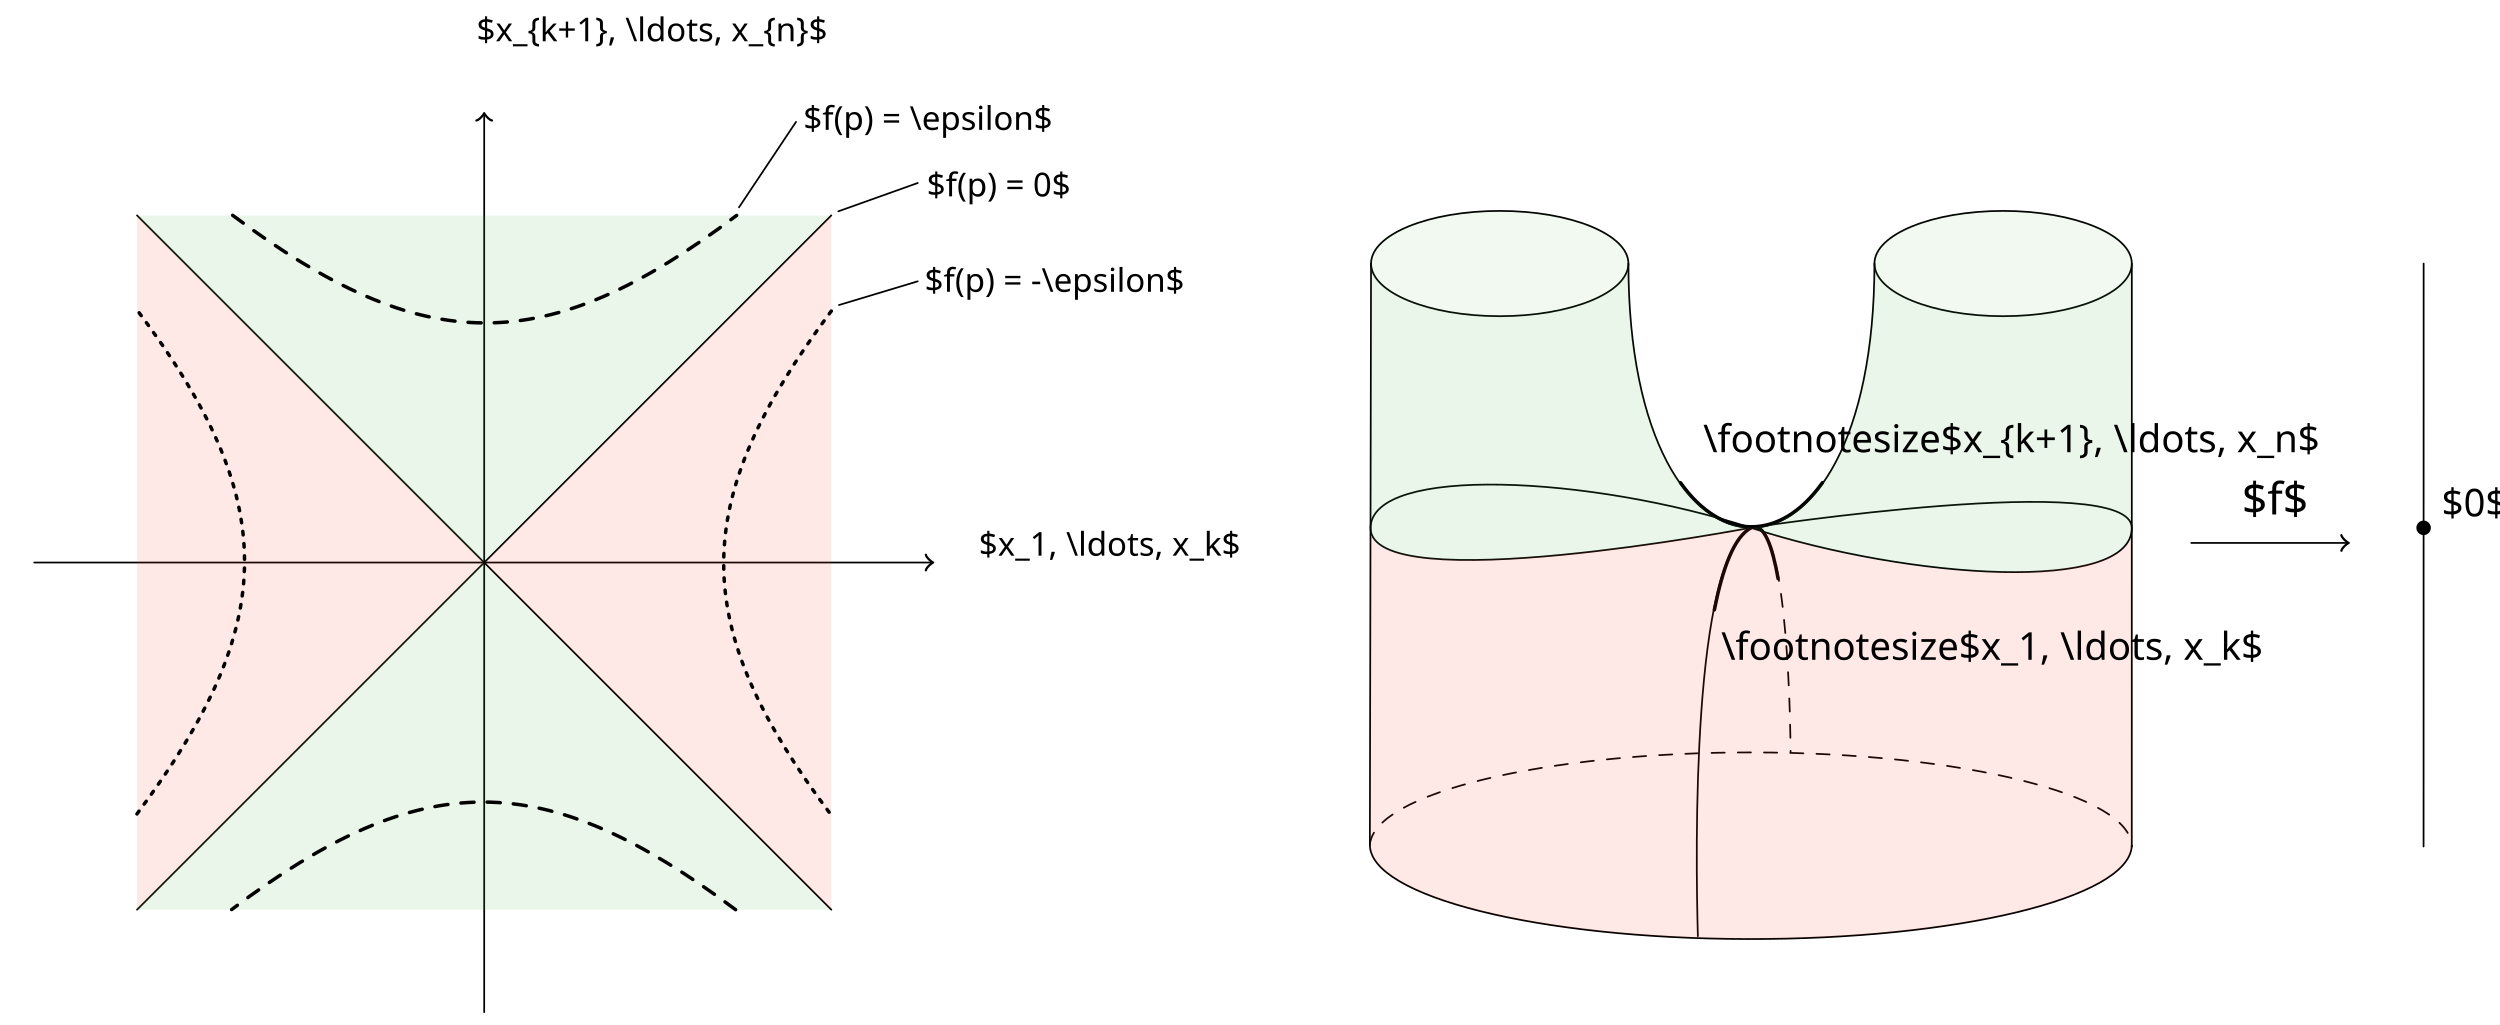
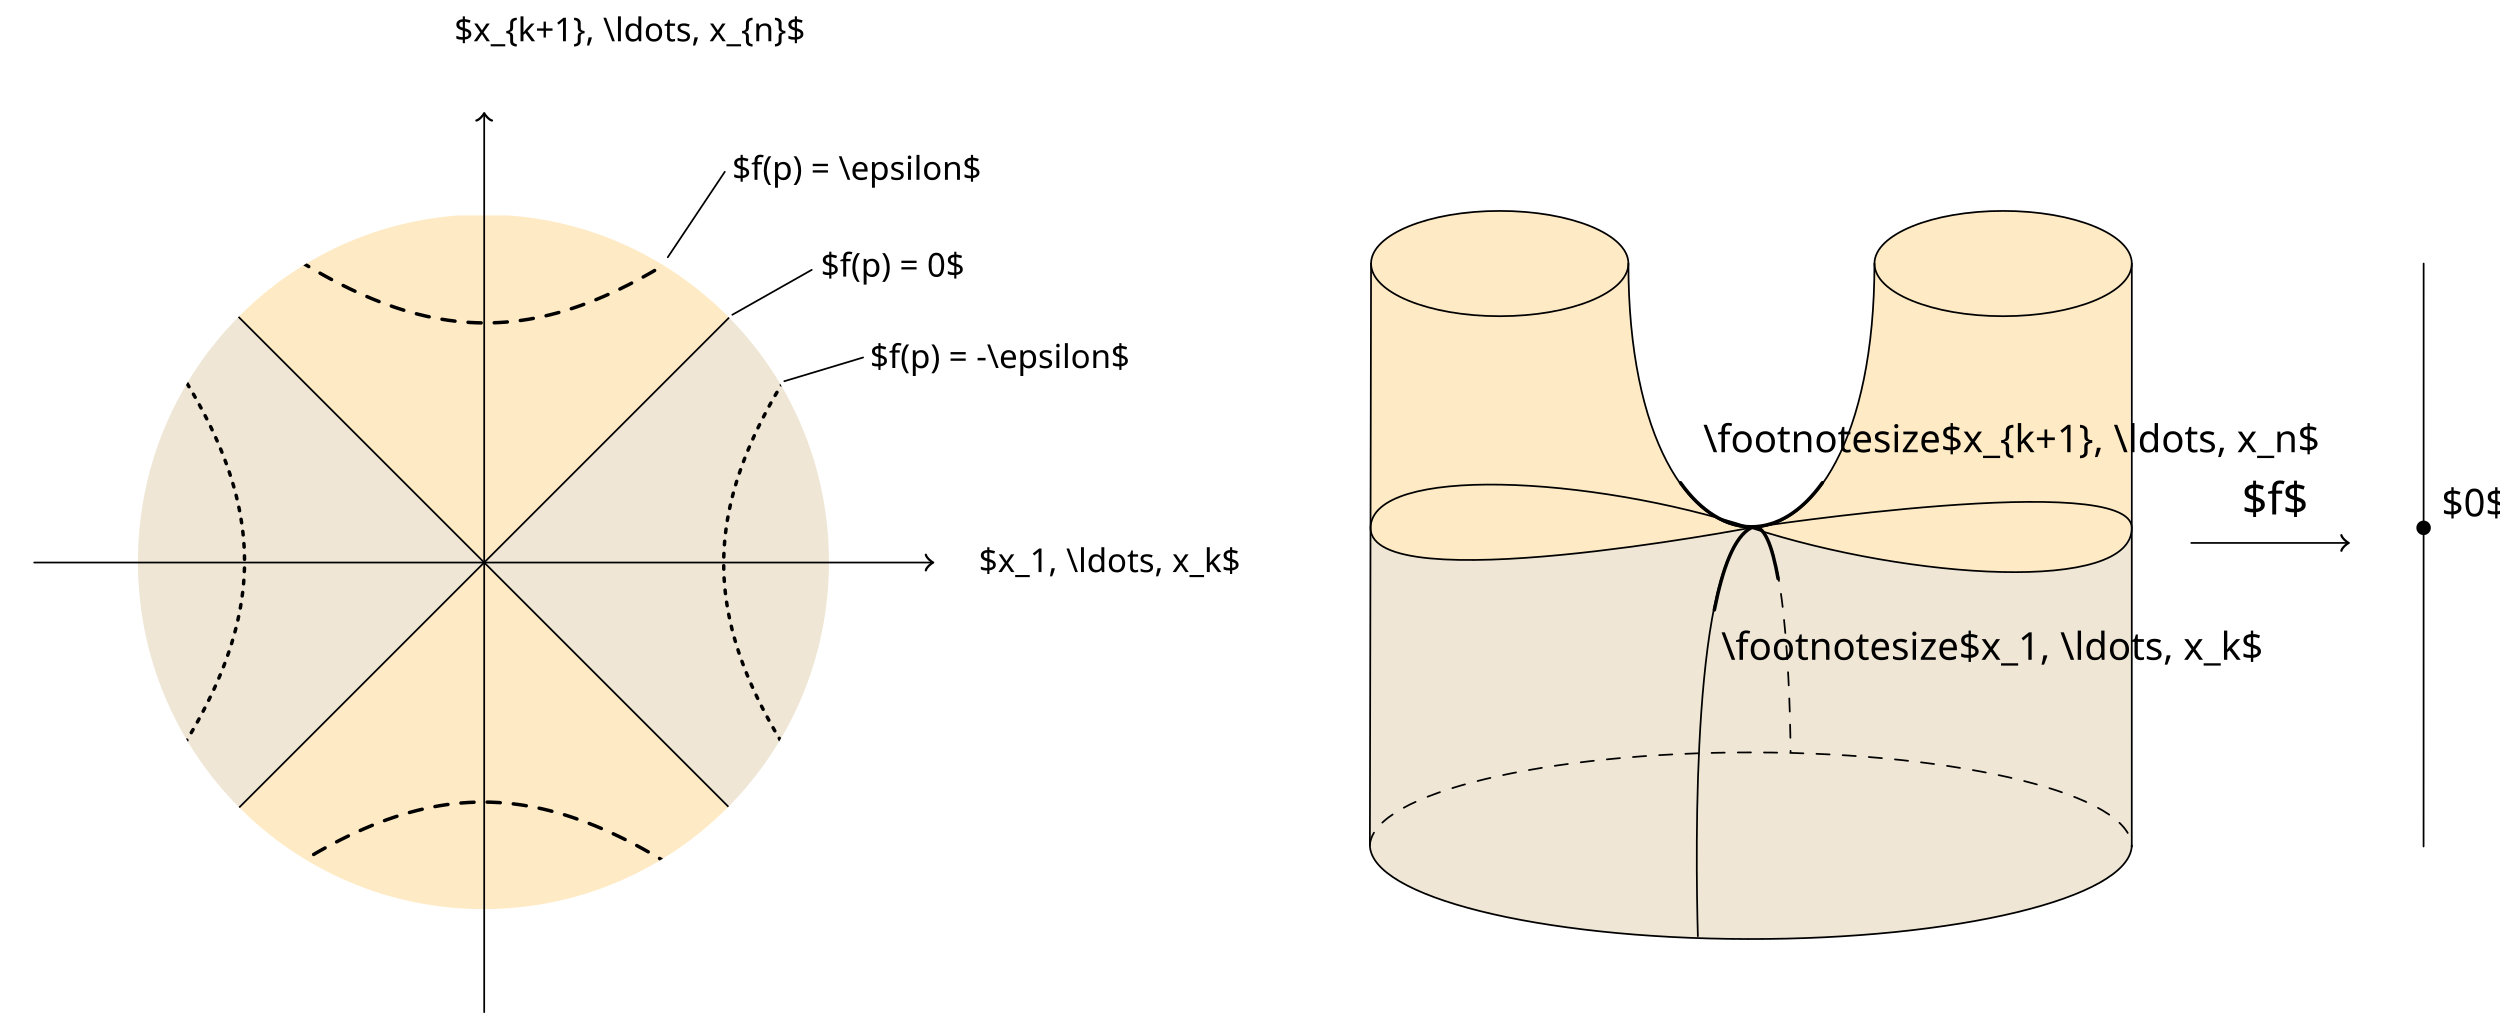
<svg xmlns="http://www.w3.org/2000/svg" width="200.846mm" height="82.313mm" viewBox="0 0 200.846 82.313" version="1.1" id="svg8">
  <defs id="defs2">
    <marker markerWidth="0.911" markerHeight="1.69" style="overflow:visible;stroke:#000000" refX="0" refY="0" orient="auto-start-reverse" id="marker-arrow-0.5308">
      <g id="g820" transform="scale(2.153529)">
        <path id="path818" style="fill:none;stroke:#000000;stroke-width:0.6;stroke-linecap:round;stroke-linejoin:round;stroke-miterlimit:10;stroke-dasharray:none;stroke-opacity:1" d="M -1.554,2.072 C -1.425,1.295 0,0.13 0.389,0 0,-0.13 -1.425,-1.295 -1.554,-2.072" />
      </g>
    </marker>
    <marker markerWidth="0.911" markerHeight="1.69" style="overflow:visible;stroke:#000000" refX="0" refY="0" orient="auto-start-reverse" id="marker-arrow-0.5308-6">
      <g id="g890" transform="scale(2.153529)">
        <path id="path888" style="fill:none;stroke:#000000;stroke-width:0.6;stroke-linecap:round;stroke-linejoin:round;stroke-miterlimit:10;stroke-dasharray:none;stroke-opacity:1" d="M -1.554,2.072 C -1.425,1.295 0,0.13 0.389,0 0,-0.13 -1.425,-1.295 -1.554,-2.072" />
      </g>
    </marker>
    <marker markerWidth="0.911" markerHeight="1.69" style="overflow:visible;stroke:#000000" refX="0" refY="0" orient="auto-start-reverse" id="marker-arrow-0.5308-62">
      <g id="g1322" transform="scale(2.153529)">
        <path id="path1320" style="fill:none;stroke:#000000;stroke-width:0.6;stroke-linecap:round;stroke-linejoin:round;stroke-miterlimit:10;stroke-dasharray:none;stroke-opacity:1" d="M -1.554,2.072 C -1.425,1.295 0,0.13 0.389,0 0,-0.13 -1.425,-1.295 -1.554,-2.072" />
      </g>
    </marker>
    <marker markerWidth="0.911" markerHeight="1.690" style="overflow: visible; stroke: black" refX="0" refY="0" orient="auto-start-reverse" id="marker-arrow-0.5308-628">
      <g id="g1326" transform="scale(2.153529)">
        <path id="path1324" style="fill:none;stroke:black;stroke-width:0.6;stroke-linecap:round;stroke-linejoin:round;stroke-miterlimit:10;stroke-dasharray:none;stroke-opacity:1" d="M -1.554,2.072 C -1.425,1.295 0,0.13 0.389,0 0,-0.13 -1.425,-1.295 -1.554,-2.072" />
      </g>
    </marker>
+     <clipPath clipPathUnits="userSpaceOnUse" id="clipPath1018">
+       <ellipse style="color:#000000;overflow:visible;opacity:1;vector-effect:none;fill:none;fill-opacity:1;stroke:#000000;stroke-width:0.14;stroke-linecap:butt;stroke-linejoin:miter;stroke-miterlimit:4;stroke-dasharray:none;stroke-dashoffset:0;stroke-opacity:1;marker-start:none;marker-end:none" id="ellipse1020" cx="51.493" cy="239.267" rx="27.759" ry="27.901" />
+     </clipPath>
  </defs>
  <g id="layer1" transform="translate(-12.65357,-194.1312)">
+     <g id="g951" clip-path="url(#clipPath1018)">
+       <g transform="translate(-62.26279,-0.0019713)" id="g967">
+         <g id="g953" style="fill:#efe6d5;fill-opacity:1">
+           <path id="path886" d="m 141.702,211.437 -27.888,27.888 27.888,27.888 z" style="color:#000000;overflow:visible;opacity:1;vector-effect:none;fill:#efe6d5;fill-opacity:1;stroke:none;stroke-width:0.14;stroke-linecap:round;stroke-linejoin:miter;stroke-miterlimit:4;stroke-dasharray:none;stroke-dashoffset:0;stroke-opacity:1;marker-start:none;marker-end:none" />
+           <path style="color:#000000;overflow:visible;opacity:1;vector-effect:none;fill:#efe6d5;fill-opacity:1;stroke:none;stroke-width:0.14;stroke-linecap:round;stroke-linejoin:miter;stroke-miterlimit:4;stroke-dasharray:none;stroke-dashoffset:0;stroke-opacity:1;marker-start:none;marker-end:none" d="M 85.926,267.213 113.814,239.325 85.926,211.437 Z" id="path945" />
+         </g>
+         <g id="g957" style="fill:#feebc6;fill-opacity:1" transform="translate(-5.961446,-1.586779)">
+           <path style="color:#000000;overflow:visible;opacity:1;vector-effect:none;fill:#feebc6;fill-opacity:1;stroke:none;stroke-width:0.14;stroke-linecap:round;stroke-linejoin:miter;stroke-miterlimit:4;stroke-dasharray:none;stroke-dashoffset:0;stroke-opacity:1;marker-start:none;marker-end:none" d="M 147.665,268.802 119.777,240.914 91.889,268.802 Z" id="path947" />
+           <path id="path949" d="m 91.889,213.026 27.888,27.888 27.888,-27.888 z" style="color:#000000;overflow:visible;opacity:1;vector-effect:none;fill:#feebc6;fill-opacity:1;stroke:none;stroke-width:0.14;stroke-linecap:round;stroke-linejoin:miter;stroke-miterlimit:4;stroke-dasharray:none;stroke-dashoffset:0;stroke-opacity:1;marker-start:none;marker-end:none" />
+         </g>
+         <path style="color:#000000;overflow:visible;opacity:1;vector-effect:none;fill:none;fill-opacity:1;stroke:#000000;stroke-width:0.14;stroke-linecap:round;stroke-linejoin:miter;stroke-miterlimit:4;stroke-dasharray:none;stroke-dashoffset:0;stroke-opacity:1;marker-start:none;marker-end:none" d="m 85.926,267.213 55.776,-55.776" id="path872" />
+         <path id="path884" d="m 85.926,211.437 55.776,55.776" style="color:#000000;overflow:visible;opacity:1;vector-effect:none;fill:none;fill-opacity:1;stroke:#000000;stroke-width:0.14;stroke-linecap:round;stroke-linejoin:miter;stroke-miterlimit:4;stroke-dasharray:none;stroke-dashoffset:0;stroke-opacity:1;marker-start:none;marker-end:none" />
+       </g>
+       <g style="fill:none;fill-opacity:1;marker-end:none;marker-start:none;stroke:black;stroke-dasharray:1.053, 1.053;stroke-opacity:1;stroke-width:0.281" transform="translate(-34.59044)" id="g1189">
+         <g style="fill:none;fill-opacity:1;stroke:black;stroke-width:0.409;stroke-dasharray:1.535, 1.535;stroke-opacity:1;marker-start:none;marker-end:none" transform="matrix(-0.4850672,0.4850672,-0.4850672,-0.4850672,292.7515,288.2308)" id="g1145">
+           <path id="path1143" d="m 170.485,213.814 c 4.014,27.696 14.005,37.84 41.725,41.745" style="color:#000000;overflow:visible;opacity:1;vector-effect:none;fill:none;fill-opacity:1;stroke:black;stroke-width:0.409;stroke-linecap:round;stroke-linejoin:miter;stroke-miterlimit:4;stroke-dasharray:1.535, 1.535;stroke-dashoffset:0;stroke-opacity:1;marker-start:none;marker-end:none" />
+         </g>
+         <g style="fill:none;fill-opacity:1;stroke:black;stroke-width:0.409;stroke-dasharray:1.535, 1.535;stroke-opacity:1;marker-start:none;marker-end:none" transform="matrix(0.4850672,-0.4850672,0.4850672,0.4850672,-120.4754,190.4124)" id="g1157">
+           <path id="path1155" d="m 170.485,213.814 c 4.014,27.696 14.005,37.84 41.725,41.745" style="color:#000000;overflow:visible;opacity:1;vector-effect:none;fill:none;fill-opacity:1;stroke:black;stroke-width:0.409;stroke-linecap:round;stroke-linejoin:miter;stroke-miterlimit:4;stroke-dasharray:1.535, 1.535;stroke-dashoffset:0;stroke-opacity:1;marker-start:none;marker-end:none" />
+         </g>
+       </g>
+       <g transform="translate(-34.59044)" style="fill:none;fill-opacity:1;stroke:black;stroke-width:0.281;stroke-dasharray:0.281,0.702;stroke-opacity:1;marker-start:none;marker-end:none" id="g1195">
+         <g id="g1139" transform="matrix(0.4850672,0.4850672,-0.4850672,0.4850672,135.0472,32.70819)" style="fill:none;fill-opacity:1;stroke:black;stroke-width:0.409;stroke-dasharray:0.409,1.024;stroke-opacity:1;marker-start:none;marker-end:none">
+           <path style="color:#000000;overflow:visible;opacity:1;vector-effect:none;fill:none;fill-opacity:1;stroke:black;stroke-width:0.409;stroke-linecap:round;stroke-linejoin:miter;stroke-miterlimit:4;stroke-dasharray:0.409,1.024;stroke-dashoffset:0;stroke-opacity:1;marker-start:none;marker-end:none" d="m 170.485,213.814 c 4.014,27.696 14.005,37.84 41.725,41.745" id="path1137" />
+         </g>
+         <g id="g1151" transform="matrix(-0.4850672,-0.4850672,0.4850672,-0.4850672,37.22885,445.9351)" style="fill:none;fill-opacity:1;stroke:black;stroke-width:0.409;stroke-dasharray:0.409,1.024;stroke-opacity:1;marker-start:none;marker-end:none">
+           <path style="color:#000000;overflow:visible;opacity:1;vector-effect:none;fill:none;fill-opacity:1;stroke:black;stroke-width:0.409;stroke-linecap:round;stroke-linejoin:miter;stroke-miterlimit:4;stroke-dasharray:0.409,1.024;stroke-dashoffset:0;stroke-opacity:1;marker-start:none;marker-end:none" d="m 170.485,213.814 c 4.014,27.696 14.005,37.84 41.725,41.745" id="path1149" />
+         </g>
+       </g>
+     </g>
+     <path style="color:#000000;overflow:visible;opacity:1;vector-effect:none;fill:#efe6d5;fill-opacity:1;stroke:none;stroke-width:0.14;stroke-linecap:round;stroke-linejoin:miter;stroke-miterlimit:4;stroke-dasharray:none;stroke-dashoffset:0;stroke-opacity:1;marker-start:none;marker-end:none" d="m 183.87,237.005 c 0,3.465 -13.993,4.922 -30.577,-0.464 l -2.3e-4,-2e-5 h -0.23 c -1.099,0.208 -28.486,5.337 -30.303,0.513 l -0.051,24.932 c 5.9e-4,4.156 13.541,7.535 30.339,7.572 16.798,0.036 30.575,-3.284 30.869,-7.453 z" id="path1209" />
    <path style="color:#000000;overflow:visible;opacity:1;vector-effect:none;fill:none;fill-opacity:1;stroke:#000000;stroke-width:0.14;stroke-linecap:round;stroke-linejoin:miter;stroke-miterlimit:4;stroke-dasharray:none;stroke-dashoffset:0;stroke-opacity:1;marker-start:none;marker-end:url(#marker-arrow-0.5308)" d="m 51.553,275.444 v -72.102" id="path816" />
    <path id="path842" d="M 15.403,239.325 H 87.504" style="color:#000000;overflow:visible;opacity:1;vector-effect:none;fill:none;fill-opacity:1;stroke:#000000;stroke-width:0.14;stroke-linecap:round;stroke-linejoin:miter;stroke-miterlimit:4;stroke-dasharray:none;stroke-dashoffset:0;stroke-opacity:1;marker-start:none;marker-end:url(#marker-arrow-0.5308)" />
-     <g id="g967" transform="translate(-62.2628)">
-       <path id="path872" d="m 85.926,267.213 55.776,-55.776" style="color:#000000;overflow:visible;opacity:1;vector-effect:none;fill:none;fill-opacity:1;stroke:#000000;stroke-width:0.14;stroke-linecap:round;stroke-linejoin:miter;stroke-miterlimit:4;stroke-dasharray:none;stroke-dashoffset:0;stroke-opacity:1;marker-start:none;marker-end:none" />
-       <path style="color:#000000;overflow:visible;opacity:1;vector-effect:none;fill:none;fill-opacity:1;stroke:#000000;stroke-width:0.14;stroke-linecap:round;stroke-linejoin:miter;stroke-miterlimit:4;stroke-dasharray:none;stroke-dashoffset:0;stroke-opacity:1;marker-start:none;marker-end:none" d="m 85.926,211.437 55.776,55.776" id="path884" />
-       <g style="fill:#f44336" id="g953">
-         <path style="color:#000000;overflow:visible;opacity:1;vector-effect:none;fill:#f44336;fill-opacity:0.12;stroke:none;stroke-width:0.14;stroke-linecap:round;stroke-linejoin:miter;stroke-miterlimit:4;stroke-dasharray:none;stroke-dashoffset:0;stroke-opacity:1;marker-start:none;marker-end:none" d="m 141.702,211.437 -27.888,27.888 27.888,27.888 z" id="path886" />
-         <path id="path945" d="M 85.926,267.213 113.814,239.325 85.926,211.437 Z" style="color:#000000;overflow:visible;opacity:1;vector-effect:none;fill:#f44336;fill-opacity:0.12;stroke:none;stroke-width:0.14;stroke-linecap:round;stroke-linejoin:miter;stroke-miterlimit:4;stroke-dasharray:none;stroke-dashoffset:0;stroke-opacity:1;marker-start:none;marker-end:none" />
-       </g>
-       <g transform="translate(-0.1288827,0.01247252)" style="fill:#4caf50" id="g957">
-         <path id="path947" d="M 141.702,267.213 113.814,239.325 85.926,267.213 Z" style="color:#000000;overflow:visible;opacity:1;vector-effect:none;fill:#4caf50;fill-opacity:0.12;stroke:none;stroke-width:0.14;stroke-linecap:round;stroke-linejoin:miter;stroke-miterlimit:4;stroke-dasharray:none;stroke-dashoffset:0;stroke-opacity:1;marker-start:none;marker-end:none" />
-         <path style="color:#000000;overflow:visible;opacity:1;vector-effect:none;fill:#4caf50;fill-opacity:0.12;stroke:none;stroke-width:0.14;stroke-linecap:round;stroke-linejoin:miter;stroke-miterlimit:4;stroke-dasharray:none;stroke-dashoffset:0;stroke-opacity:1;marker-start:none;marker-end:none" d="m 85.926,211.437 27.888,27.888 27.888,-27.888 z" id="path949" />
-       </g>
-     </g>
    <path id="path997" title="1/x" d="" style="color:#000000;overflow:visible;opacity:1;vector-effect:none;fill:#4caf50;fill-opacity:0.12;stroke:none;stroke-width:0.14;stroke-linecap:round;stroke-linejoin:miter;stroke-miterlimit:4;stroke-dasharray:none;stroke-dashoffset:0;stroke-opacity:1;marker-start:none;marker-end:none" />
    <path id="path1030" title="1/x" d="" style="color:#000000;overflow:visible;opacity:1;vector-effect:none;fill:#4caf50;fill-opacity:0.12;stroke:none;stroke-width:0.14;stroke-linecap:round;stroke-linejoin:miter;stroke-miterlimit:4;stroke-dasharray:none;stroke-dashoffset:0;stroke-opacity:1;marker-start:none;marker-end:none" />
    <path id="path1064" title="1/x" d="" style="color:#000000;overflow:visible;opacity:1;vector-effect:none;fill:#4caf50;fill-opacity:0.12;stroke:none;stroke-width:0.14;stroke-linecap:round;stroke-linejoin:miter;stroke-miterlimit:4;stroke-dasharray:none;stroke-dashoffset:0;stroke-opacity:1;marker-start:none;marker-end:none" />
    <path id="path1102" title="1/x" d="" style="color:#000000;overflow:visible;opacity:1;vector-effect:none;fill:#4caf50;fill-opacity:0.12;stroke:none;stroke-width:0.14;stroke-linecap:round;stroke-linejoin:miter;stroke-miterlimit:4;stroke-dasharray:none;stroke-dashoffset:0;stroke-opacity:1;marker-start:none;marker-end:none" />
-     <text id="text846" xml:space="preserve" style="font-size:2.646px;font-family:'Iosevka Term';-inkscape-font-specification:'Iosevka Term, Normal';fill:#000000;fill-opacity:1;stroke:none;stroke-width:0.265" y="238.774" x="91.295">
-       <tspan id="tspan844" x="91.295" y="238.774" style="stroke-width:0.265">$x_1, \ldots, x_k$</tspan>
+     <text id="text846" xml:space="preserve" style="font-size:2.646px;font-family:'Iosevka Term';-inkscape-font-specification:'Iosevka Term, Normal';fill:#000000;fill-opacity:1;stroke:none;stroke-width:0.265" y="240.091" x="91.295">
+       <tspan id="tspan844" x="91.295" y="240.091" style="stroke-width:0.265">$x_1, \ldots, x_k$</tspan>
    </text>
-     <text id="text860" xml:space="preserve" style="font-size:2.646px;font-family:'Iosevka Term';-inkscape-font-specification:'Iosevka Term, Normal';fill:#000000;fill-opacity:1;stroke:none;stroke-width:0.265" y="197.447" x="50.946">
-       <tspan id="tspan858" x="50.946" y="197.447" style="stroke-width:0.265">$x_{k+1}, \ldots, x_{n}$</tspan>
+     <text id="text860" xml:space="preserve" style="font-size:2.646px;font-family:'Iosevka Term';-inkscape-font-specification:'Iosevka Term, Normal';fill:#000000;fill-opacity:1;stroke:none;stroke-width:0.265" y="197.447" x="49.159">
+       <tspan id="tspan858" x="49.159" y="197.447" style="stroke-width:0.265">$x_{k+1}, \ldots, x_{n}$</tspan>
    </text>
-     <text id="text1207" xml:space="preserve" style="font-size:2.646px;font-family:'Iosevka Term';-inkscape-font-specification:'Iosevka Term, Normal';fill:#000000;fill-opacity:1;stroke:none;stroke-width:0.265" y="209.909" x="87.115">
-       <tspan id="tspan1205" x="87.115" y="209.909" style="stroke-width:0.265">$f(p) = 0$</tspan>
+     <text id="text1207" xml:space="preserve" style="font-size:2.646px;font-family:'Iosevka Term';-inkscape-font-specification:'Iosevka Term, Normal';fill:#000000;fill-opacity:1;stroke:none;stroke-width:0.265" y="216.356" x="78.601">
+       <tspan id="tspan1205" x="78.601" y="216.356" style="stroke-width:0.265">$f(p) = 0$</tspan>
    </text>
-     <text x="86.941" y="217.575" style="font-size:2.646px;font-family:'Iosevka Term';-inkscape-font-specification:'Iosevka Term, Normal';fill:#000000;fill-opacity:1;stroke:none;stroke-width:0.265" xml:space="preserve" id="text1221">
-       <tspan style="stroke-width:0.265" y="217.575" x="86.941" id="tspan1219">$f(p) = -\epsilon$</tspan>
+     <text x="82.551" y="223.695" style="font-size:2.646px;font-family:'Iosevka Term';-inkscape-font-specification:'Iosevka Term, Normal';fill:#000000;fill-opacity:1;stroke:none;stroke-width:0.265" xml:space="preserve" id="text1221">
+       <tspan style="stroke-width:0.265" y="223.695" x="82.551" id="tspan1219">$f(p) = -\epsilon$</tspan>
    </text>
-     <text id="text1225" xml:space="preserve" style="font-size:2.646px;font-family:'Iosevka Term';-inkscape-font-specification:'Iosevka Term, Normal';fill:#000000;fill-opacity:1;stroke:none;stroke-width:0.265" y="204.566" x="77.201">
-       <tspan id="tspan1223" x="77.201" y="204.566" style="stroke-width:0.265">$f(p) = \epsilon$</tspan>
+     <text id="text1225" xml:space="preserve" style="font-size:2.646px;font-family:'Iosevka Term';-inkscape-font-specification:'Iosevka Term, Normal';fill:#000000;fill-opacity:1;stroke:none;stroke-width:0.265" y="208.575" x="71.48">
+       <tspan id="tspan1223" x="71.48" y="208.575" style="stroke-width:0.265">$f(p) = \epsilon$</tspan>
    </text>
    <path style="color:#000000;overflow:visible;opacity:1;vector-effect:none;fill:none;fill-opacity:1;stroke:#000000;stroke-width:0.14;stroke-linecap:round;stroke-linejoin:miter;stroke-miterlimit:4;stroke-dasharray:none;stroke-dashoffset:0;stroke-opacity:1;marker-start:none;marker-end:none" d="m 207.365,215.306 -0.006,46.828" id="path1308" />
    <path style="color:#000000;overflow:visible;opacity:1;vector-effect:none;fill:none;fill-opacity:1;stroke:#000000;stroke-width:0.14;stroke-linecap:round;stroke-linejoin:miter;stroke-miterlimit:4;stroke-dasharray:none;stroke-dashoffset:0;stroke-opacity:1;marker-start:none;marker-end:url(#marker-arrow-0.5308)" d="m 188.697,237.751 h 12.53" id="path1318" />
    <rect style="color:#000000;overflow:visible;opacity:1;vector-effect:none;fill:none;fill-opacity:1;stroke:#000000;stroke-width:0.531;stroke-linecap:round;stroke-linejoin:miter;stroke-miterlimit:4;stroke-dasharray:none;stroke-dashoffset:0;stroke-opacity:1;marker-start:none;marker-end:none" id="rect905" width="0" height="0" x="0" y="0" transform="matrix(0.2645833,0,0,0.2645833,0,177)" />
    <circle id="path1048" style="fill:#000000;stroke:none;stroke-width:1" cx="207.362" cy="236.536" r="0.582" />
    <text id="text1052" xml:space="preserve" style="font-size:3.077px;font-family:'Iosevka Term';-inkscape-font-specification:'Iosevka Term, Normal';fill:#000000;fill-opacity:1;stroke:none;stroke-width:0.265" x="208.809" y="235.614">
      <tspan id="tspan1050" x="208.809" y="235.614" style="stroke-width:0.265">$0$</tspan>
    </text>
    <g id="g1205" transform="matrix(1.163024,0,0,1.163024,-31.66459,-34.34769)" style="stroke-width:0.86">
+       <path id="path1086" d="m 132.815,214.658 -0.038,18.712 c 1.559,4.15 25.111,-0.261 26.056,-0.44 h 0.198 c 11.054,3.578 26.249,4.514 26.249,0 h 5.2e-4 v -0.017 -17.783 a 8.888,3.636 0 0 1 -8.804,3.165 8.888,3.636 0 0 1 -8.888,-3.636 c 0,24.32 -16.997,24.32 -16.997,0 a 8.888,3.636 0 0 1 -8.888,3.636 8.888,3.636 0 0 1 -8.888,-3.636 z" style="color:#000000;overflow:visible;opacity:1;vector-effect:none;fill:#feebc6;fill-opacity:1;stroke:none;stroke-width:0.121;stroke-linecap:round;stroke-linejoin:miter;stroke-miterlimit:4;stroke-dasharray:none;stroke-dashoffset:0;stroke-opacity:1;marker-start:none;marker-end:none" />
+       <ellipse style="color:#000000;overflow:visible;opacity:1;vector-effect:none;fill:#feebc6;fill-opacity:1;stroke:none;stroke-width:0.121;stroke-linecap:round;stroke-linejoin:miter;stroke-miterlimit:4;stroke-dasharray:none;stroke-dashoffset:0;stroke-opacity:1;marker-start:none;marker-end:none" id="ellipse1165" cx="141.703" cy="214.658" rx="8.888" ry="3.636" />
+       <ellipse ry="3.636" rx="8.888" cy="214.658" cx="176.477" id="ellipse1181" style="color:#000000;overflow:visible;opacity:1;vector-effect:none;fill:#feebc6;fill-opacity:1;stroke:none;stroke-width:0.121;stroke-linecap:round;stroke-linejoin:miter;stroke-miterlimit:4;stroke-dasharray:none;stroke-dashoffset:0;stroke-opacity:1;marker-start:none;marker-end:none" />
      <ellipse ry="3.636" rx="8.888" cy="214.658" cx="141.703" id="path1238" style="color:#000000;overflow:visible;opacity:1;vector-effect:none;fill:none;fill-opacity:1;stroke:#000000;stroke-width:0.121;stroke-linecap:round;stroke-linejoin:miter;stroke-miterlimit:4;stroke-dasharray:none;stroke-dashoffset:0;stroke-opacity:1;marker-start:none;marker-end:none" />
      <path d="m 185.361,254.921 a 26.316,6.511 0 0 1 -26.542,6.397 26.316,6.511 0 0 1 -26.086,-6.51" id="ellipse1250" style="color:#000000;overflow:visible;opacity:1;vector-effect:none;fill:none;fill-opacity:1;stroke:#000000;stroke-width:0.121;stroke-linecap:round;stroke-linejoin:miter;stroke-miterlimit:4;stroke-dasharray:none;stroke-dashoffset:0;stroke-opacity:1;marker-start:none;marker-end:none" />
      <path id="path1256" d="m 185.365,214.658 -0.003,40.238" style="color:#000000;overflow:visible;opacity:1;vector-effect:none;fill:none;fill-opacity:1;stroke:#000000;stroke-width:0.121;stroke-linecap:round;stroke-linejoin:miter;stroke-miterlimit:4;stroke-dasharray:none;stroke-dashoffset:0;stroke-opacity:1;marker-start:none;marker-end:none" />
      <path id="path1258" d="m 132.815,214.658 -0.082,40.149" style="color:#000000;overflow:visible;opacity:1;vector-effect:none;fill:none;fill-opacity:1;stroke:#000000;stroke-width:0.121;stroke-linecap:round;stroke-linejoin:miter;stroke-miterlimit:4;stroke-dasharray:none;stroke-dashoffset:0;stroke-opacity:1;marker-start:none;marker-end:none" />
      <ellipse style="color:#000000;overflow:visible;opacity:1;vector-effect:none;fill:none;fill-opacity:1;stroke:#000000;stroke-width:0.121;stroke-linecap:round;stroke-linejoin:miter;stroke-miterlimit:4;stroke-dasharray:none;stroke-dashoffset:0;stroke-opacity:1;marker-start:none;marker-end:none" id="ellipse1260" cx="176.477" cy="214.658" rx="8.888" ry="3.636" />
      <path id="path1262" d="m 150.591,214.658 c 0,24.32 16.997,24.32 16.997,0" style="color:#000000;overflow:visible;opacity:1;vector-effect:none;fill:none;fill-opacity:1;stroke:#000000;stroke-width:0.121;stroke-linecap:round;stroke-linejoin:miter;stroke-miterlimit:4;stroke-dasharray:none;stroke-dashoffset:0;stroke-opacity:1;marker-start:none;marker-end:none" />
      <path id="path1270" d="m 159.09,232.898 c -4.13,2.111 -3.865,22.357 -3.7,28.222" style="color:#000000;overflow:visible;opacity:1;vector-effect:none;fill:none;fill-opacity:1;stroke:#000000;stroke-width:0.121;stroke-linecap:round;stroke-linejoin:miter;stroke-miterlimit:4;stroke-dasharray:none;stroke-dashoffset:0;stroke-opacity:1;marker-start:none;marker-end:none" />
      <path id="path1272" d="m 159.09,232.898 c 2.657,-1.045 2.705,15.505 2.705,15.505" style="color:#000000;overflow:visible;opacity:1;vector-effect:none;fill:none;fill-opacity:1;stroke:#000000;stroke-width:0.121;stroke-linecap:round;stroke-linejoin:miter;stroke-miterlimit:4;stroke-dasharray:0.906, 0.906;stroke-dashoffset:0;stroke-opacity:1;marker-start:none;marker-end:none" />
      <path transform="scale(-1)" style="color:#000000;overflow:visible;opacity:1;vector-effect:none;fill:none;fill-opacity:1;stroke:#000000;stroke-width:0.121;stroke-linecap:round;stroke-linejoin:miter;stroke-miterlimit:4;stroke-dasharray:0.906, 0.906;stroke-dashoffset:0;stroke-opacity:1;marker-start:none;marker-end:none" id="path1274" d="m -132.733,-254.824 a 26.316,6.511 0 0 1 -26.542,6.397 26.316,6.511 0 0 1 -26.086,-6.51" />
      <path id="path910" d="m 154.189,229.798 c 2.892,4.059 6.91,4.059 9.803,0" style="color:#000000;overflow:visible;opacity:1;vector-effect:none;fill:none;fill-opacity:1;stroke:#000000;stroke-width:0.242;stroke-linecap:round;stroke-linejoin:miter;stroke-miterlimit:4;stroke-dasharray:none;stroke-dashoffset:0;stroke-opacity:1;marker-start:none;marker-end:none" />
      <path d="m 160.932,236.42 c -0.4,-2.239 -0.971,-3.864 -1.843,-3.521 m 0,0 c -1.195,0.611 -1.992,2.822 -2.56,5.682" style="color:#000000;overflow:visible;opacity:1;vector-effect:none;fill:none;fill-opacity:1;stroke:#000000;stroke-width:0.242;stroke-linecap:round;stroke-linejoin:miter;stroke-miterlimit:4;stroke-dasharray:none;stroke-dashoffset:0;stroke-opacity:1;marker-start:none;marker-end:none" id="path938" />
      <path id="path1066" d="m 132.777,232.913 c 0.102,-4.353 15.212,-3.597 26.284,0 11.072,3.597 26.34,4.541 26.302,0 0,-4.023 -26.273,-0.015 -26.273,-0.015 0,0 -26.313,5.026 -26.313,0.015 z" style="color:#000000;overflow:visible;opacity:1;vector-effect:none;fill:none;fill-opacity:1;stroke:#000000;stroke-width:0.121;stroke-linecap:round;stroke-linejoin:miter;stroke-miterlimit:4;stroke-dasharray:none;stroke-dashoffset:0;stroke-opacity:1;marker-start:none;marker-end:none" />
-       <path id="path1086" d="m 132.815,214.658 -0.038,18.712 c 1.559,4.15 25.111,-0.261 26.056,-0.44 h 0.198 c 11.054,3.578 26.249,4.514 26.249,0 h 5.2e-4 v -0.017 -17.783 a 8.888,3.636 0 0 1 -8.804,3.165 8.888,3.636 0 0 1 -8.888,-3.636 c 0,24.32 -16.997,24.32 -16.997,0 a 8.888,3.636 0 0 1 -8.888,3.636 8.888,3.636 0 0 1 -8.888,-3.636 z" style="color:#000000;overflow:visible;opacity:1;vector-effect:none;fill:#4db24d;fill-opacity:0.118;stroke:none;stroke-width:0.121;stroke-linecap:round;stroke-linejoin:miter;stroke-miterlimit:4;stroke-dasharray:none;stroke-dashoffset:0;stroke-opacity:1;marker-start:none;marker-end:none" />
-       <ellipse style="color:#000000;overflow:visible;opacity:1;vector-effect:none;fill:#4db24d;fill-opacity:0.077;stroke:none;stroke-width:0.121;stroke-linecap:round;stroke-linejoin:miter;stroke-miterlimit:4;stroke-dasharray:none;stroke-dashoffset:0;stroke-opacity:1;marker-start:none;marker-end:none" id="ellipse1165" cx="141.703" cy="214.658" rx="8.888" ry="3.636" />
-       <ellipse ry="3.636" rx="8.888" cy="214.658" cx="176.477" id="ellipse1181" style="color:#000000;overflow:visible;opacity:1;vector-effect:none;fill:#4db24d;fill-opacity:0.077;stroke:none;stroke-width:0.121;stroke-linecap:round;stroke-linejoin:miter;stroke-miterlimit:4;stroke-dasharray:none;stroke-dashoffset:0;stroke-opacity:1;marker-start:none;marker-end:none" />
    </g>
-     <path style="color:#000000;overflow:visible;opacity:1;vector-effect:none;fill:#f64433;fill-opacity:0.118;stroke:none;stroke-width:0.14;stroke-linecap:round;stroke-linejoin:miter;stroke-miterlimit:4;stroke-dasharray:none;stroke-dashoffset:0;stroke-opacity:1;marker-start:none;marker-end:none" d="m 183.87,237.005 c 0,3.465 -13.993,4.922 -30.577,-0.464 l -2.3e-4,-2e-5 h -0.23 c -1.099,0.208 -28.486,5.337 -30.303,0.513 l -0.051,24.932 c 5.9e-4,4.156 13.541,7.535 30.339,7.572 16.798,0.036 30.575,-3.284 30.869,-7.453 z" id="path1209" />
    <text id="text1364" xml:space="preserve" style="font-size:3.585px;font-family:'Iosevka Term';-inkscape-font-specification:'Iosevka Term, Normal';fill:#000000;fill-opacity:1;stroke:none;stroke-width:0.265" y="235.465" x="192.762">
      <tspan id="tspan1362" x="192.762" y="235.465" style="stroke-width:0.265">$f$</tspan>
    </text>
    <text x="149.479" y="230.462" style="font-size:3.077px;font-family:'Iosevka Term';-inkscape-font-specification:'Iosevka Term, Normal';fill:#000000;fill-opacity:1;stroke:none;stroke-width:0.265" xml:space="preserve" id="text983">
      <tspan style="stroke-width:0.265" y="230.462" x="149.479" id="tspan981">\footnotesize$x_{k+1}, \ldots, x_n$</tspan>
    </text>
    <text x="150.93" y="247.135" style="font-size:3.077px;font-family:'Iosevka Term';-inkscape-font-specification:'Iosevka Term, Normal';fill:#000000;fill-opacity:1;stroke:none;stroke-width:0.265" xml:space="preserve" id="text969">
      <tspan style="stroke-width:0.265" y="247.135" x="150.93" id="tspan967">\footnotesize$x_1, \ldots, x_k$</tspan>
    </text>
-     <g id="g1195" style="fill:none;fill-opacity:1;stroke:black;stroke-width:0.281;stroke-dasharray:0.281,0.702;stroke-opacity:1;marker-start:none;marker-end:none" transform="translate(-34.59044)">
-       <g style="fill:none;fill-opacity:1;stroke:black;stroke-width:0.409;stroke-dasharray:0.409,1.024;stroke-opacity:1;marker-start:none;marker-end:none" transform="matrix(0.4850672,0.4850672,-0.4850672,0.4850672,135.0472,32.70819)" id="g1139">
-         <path id="path1137" d="m 170.485,213.814 c 4.014,27.696 14.005,37.84 41.725,41.745" style="color:#000000;overflow:visible;opacity:1;vector-effect:none;fill:none;fill-opacity:1;stroke:black;stroke-width:0.409;stroke-linecap:round;stroke-linejoin:miter;stroke-miterlimit:4;stroke-dasharray:0.409,1.024;stroke-dashoffset:0;stroke-opacity:1;marker-start:none;marker-end:none" />
-       </g>
-       <g style="fill:none;fill-opacity:1;stroke:black;stroke-width:0.409;stroke-dasharray:0.409,1.024;stroke-opacity:1;marker-start:none;marker-end:none" transform="matrix(-0.4850672,-0.4850672,0.4850672,-0.4850672,37.22885,445.9351)" id="g1151">
-         <path id="path1149" d="m 170.485,213.814 c 4.014,27.696 14.005,37.84 41.725,41.745" style="color:#000000;overflow:visible;opacity:1;vector-effect:none;fill:none;fill-opacity:1;stroke:black;stroke-width:0.409;stroke-linecap:round;stroke-linejoin:miter;stroke-miterlimit:4;stroke-dasharray:0.409,1.024;stroke-dashoffset:0;stroke-opacity:1;marker-start:none;marker-end:none" />
-       </g>
-     </g>
-     <g id="g1189" transform="translate(-34.59044)" style="fill:none;fill-opacity:1;marker-end:none;marker-start:none;stroke:black;stroke-dasharray:1.053,1.053;stroke-opacity:1;stroke-width:0.281">
-       <g id="g1145" transform="matrix(-0.4850672,0.4850672,-0.4850672,-0.4850672,292.7515,288.2308)" style="fill:none;fill-opacity:1;stroke:black;stroke-width:0.409;stroke-dasharray:1.535,1.535;stroke-opacity:1;marker-start:none;marker-end:none">
-         <path style="color:#000000;overflow:visible;opacity:1;vector-effect:none;fill:none;fill-opacity:1;stroke:black;stroke-width:0.409;stroke-linecap:round;stroke-linejoin:miter;stroke-miterlimit:4;stroke-dasharray:1.535,1.535;stroke-dashoffset:0;stroke-opacity:1;marker-start:none;marker-end:none" d="m 170.485,213.814 c 4.014,27.696 14.005,37.84 41.725,41.745" id="path1143" />
-       </g>
-       <g id="g1157" transform="matrix(0.4850672,-0.4850672,0.4850672,0.4850672,-120.4754,190.4124)" style="fill:none;fill-opacity:1;stroke:black;stroke-width:0.409;stroke-dasharray:1.535,1.535;stroke-opacity:1;marker-start:none;marker-end:none">
-         <path style="color:#000000;overflow:visible;opacity:1;vector-effect:none;fill:none;fill-opacity:1;stroke:black;stroke-width:0.409;stroke-linecap:round;stroke-linejoin:miter;stroke-miterlimit:4;stroke-dasharray:1.535,1.535;stroke-dashoffset:0;stroke-opacity:1;marker-start:none;marker-end:none" d="m 170.485,213.814 c 4.014,27.696 14.005,37.84 41.725,41.745" id="path1155" />
-       </g>
-     </g>
-     <path style="color:#000000;overflow:visible;opacity:1;vector-effect:none;fill:none;fill-opacity:1;stroke:#000000;stroke-width:0.14;stroke-linecap:round;stroke-linejoin:miter;stroke-miterlimit:4;stroke-dasharray:none;stroke-dashoffset:0;stroke-opacity:1;marker-start:none;marker-end:none" d="m 72.023,210.789 4.58,-6.864" id="path971" />
-     <path style="color:#000000;overflow:visible;opacity:1;vector-effect:none;fill:none;fill-opacity:1;stroke:#000000;stroke-width:0.14;stroke-linecap:round;stroke-linejoin:miter;stroke-miterlimit:4;stroke-dasharray:none;stroke-dashoffset:0;stroke-opacity:1;marker-start:none;marker-end:none" d="m 80.004,211.108 6.38,-2.277" id="path981" />
-     <path style="color:#000000;overflow:visible;opacity:1;vector-effect:none;fill:none;fill-opacity:1;stroke:#000000;stroke-width:0.14;stroke-linecap:round;stroke-linejoin:miter;stroke-miterlimit:4;stroke-dasharray:none;stroke-dashoffset:0;stroke-opacity:1;marker-start:none;marker-end:none" d="m 80.057,218.636 6.326,-1.905" id="path983" />
+     <path style="color:#000000;overflow:visible;opacity:1;vector-effect:none;fill:none;fill-opacity:1;stroke:#000000;stroke-width:0.14;stroke-linecap:round;stroke-linejoin:miter;stroke-miterlimit:4;stroke-dasharray:none;stroke-dashoffset:0;stroke-opacity:1;marker-start:none;marker-end:none" d="m 66.302,214.798 4.58,-6.864" id="path971" />
+     <path style="color:#000000;overflow:visible;opacity:1;vector-effect:none;fill:none;fill-opacity:1;stroke:#000000;stroke-width:0.14;stroke-linecap:round;stroke-linejoin:miter;stroke-miterlimit:4;stroke-dasharray:none;stroke-dashoffset:0;stroke-opacity:1;marker-start:none;marker-end:none" d="m 71.489,219.417 6.38,-3.608" id="path981" />
+     <path style="color:#000000;overflow:visible;opacity:1;vector-effect:none;fill:none;fill-opacity:1;stroke:#000000;stroke-width:0.14;stroke-linecap:round;stroke-linejoin:miter;stroke-miterlimit:4;stroke-dasharray:none;stroke-dashoffset:0;stroke-opacity:1;marker-start:none;marker-end:none" d="m 75.667,224.756 6.326,-1.905" id="path983" />
  </g>
</svg>
